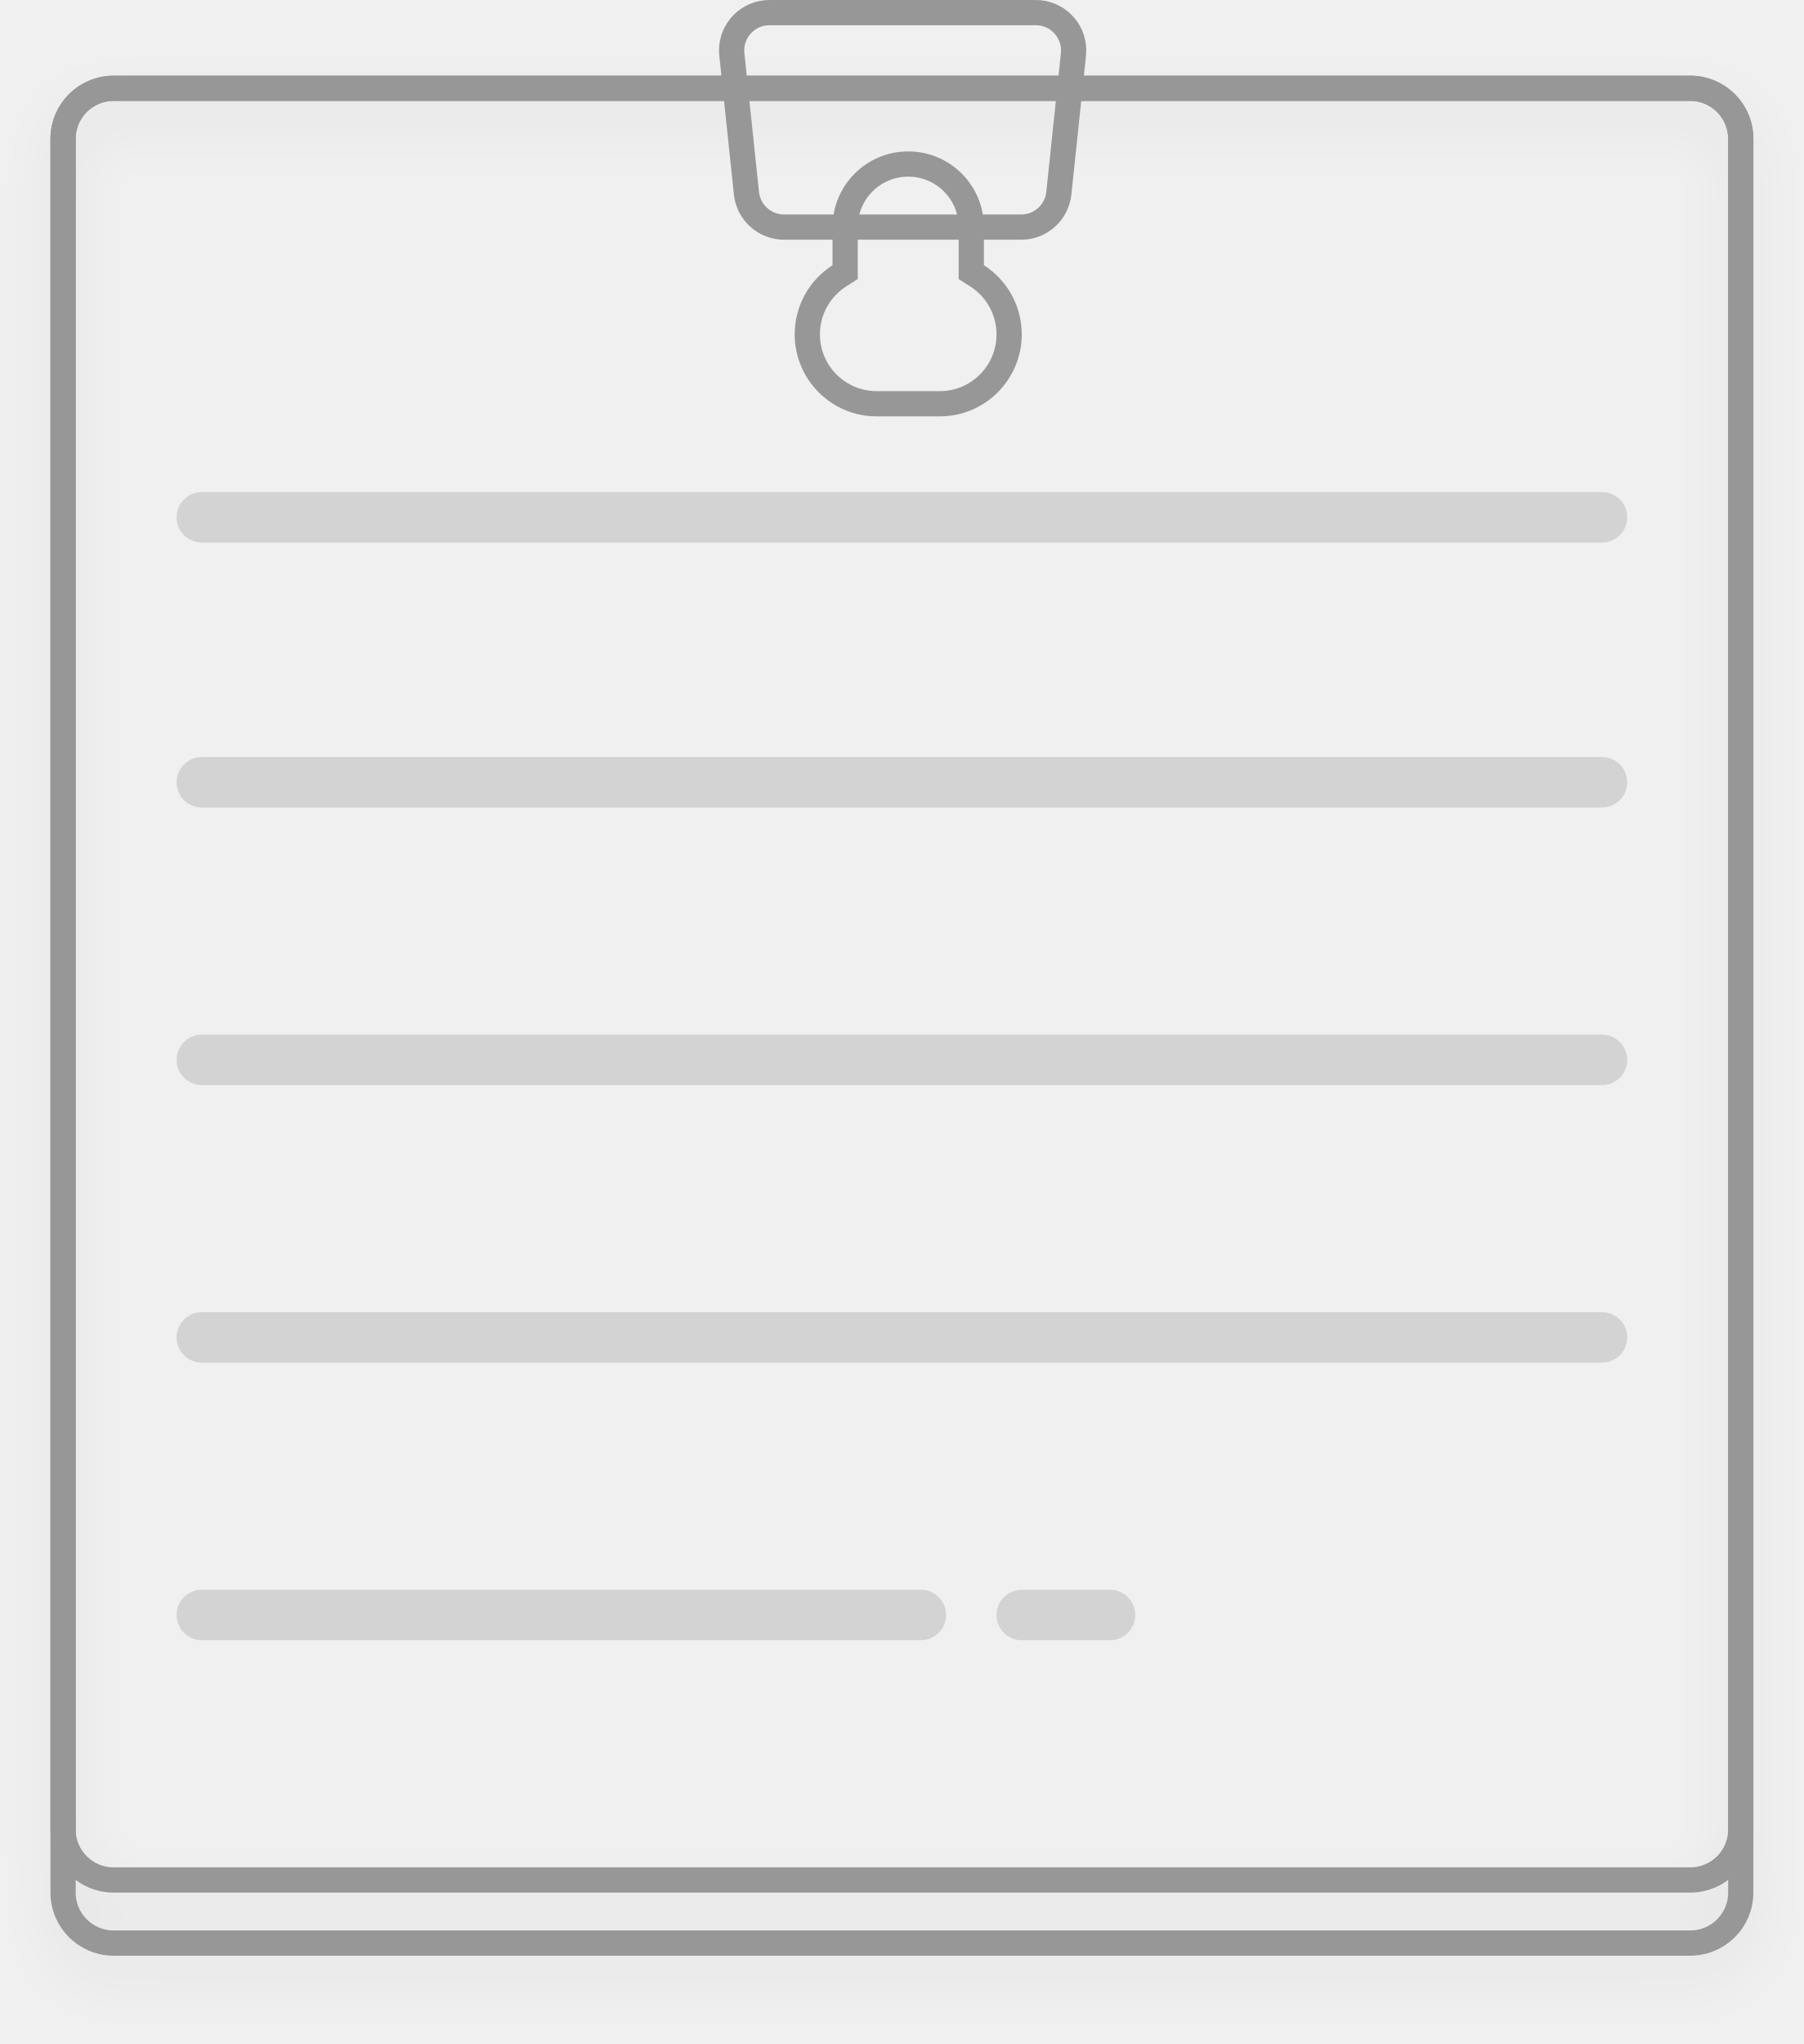
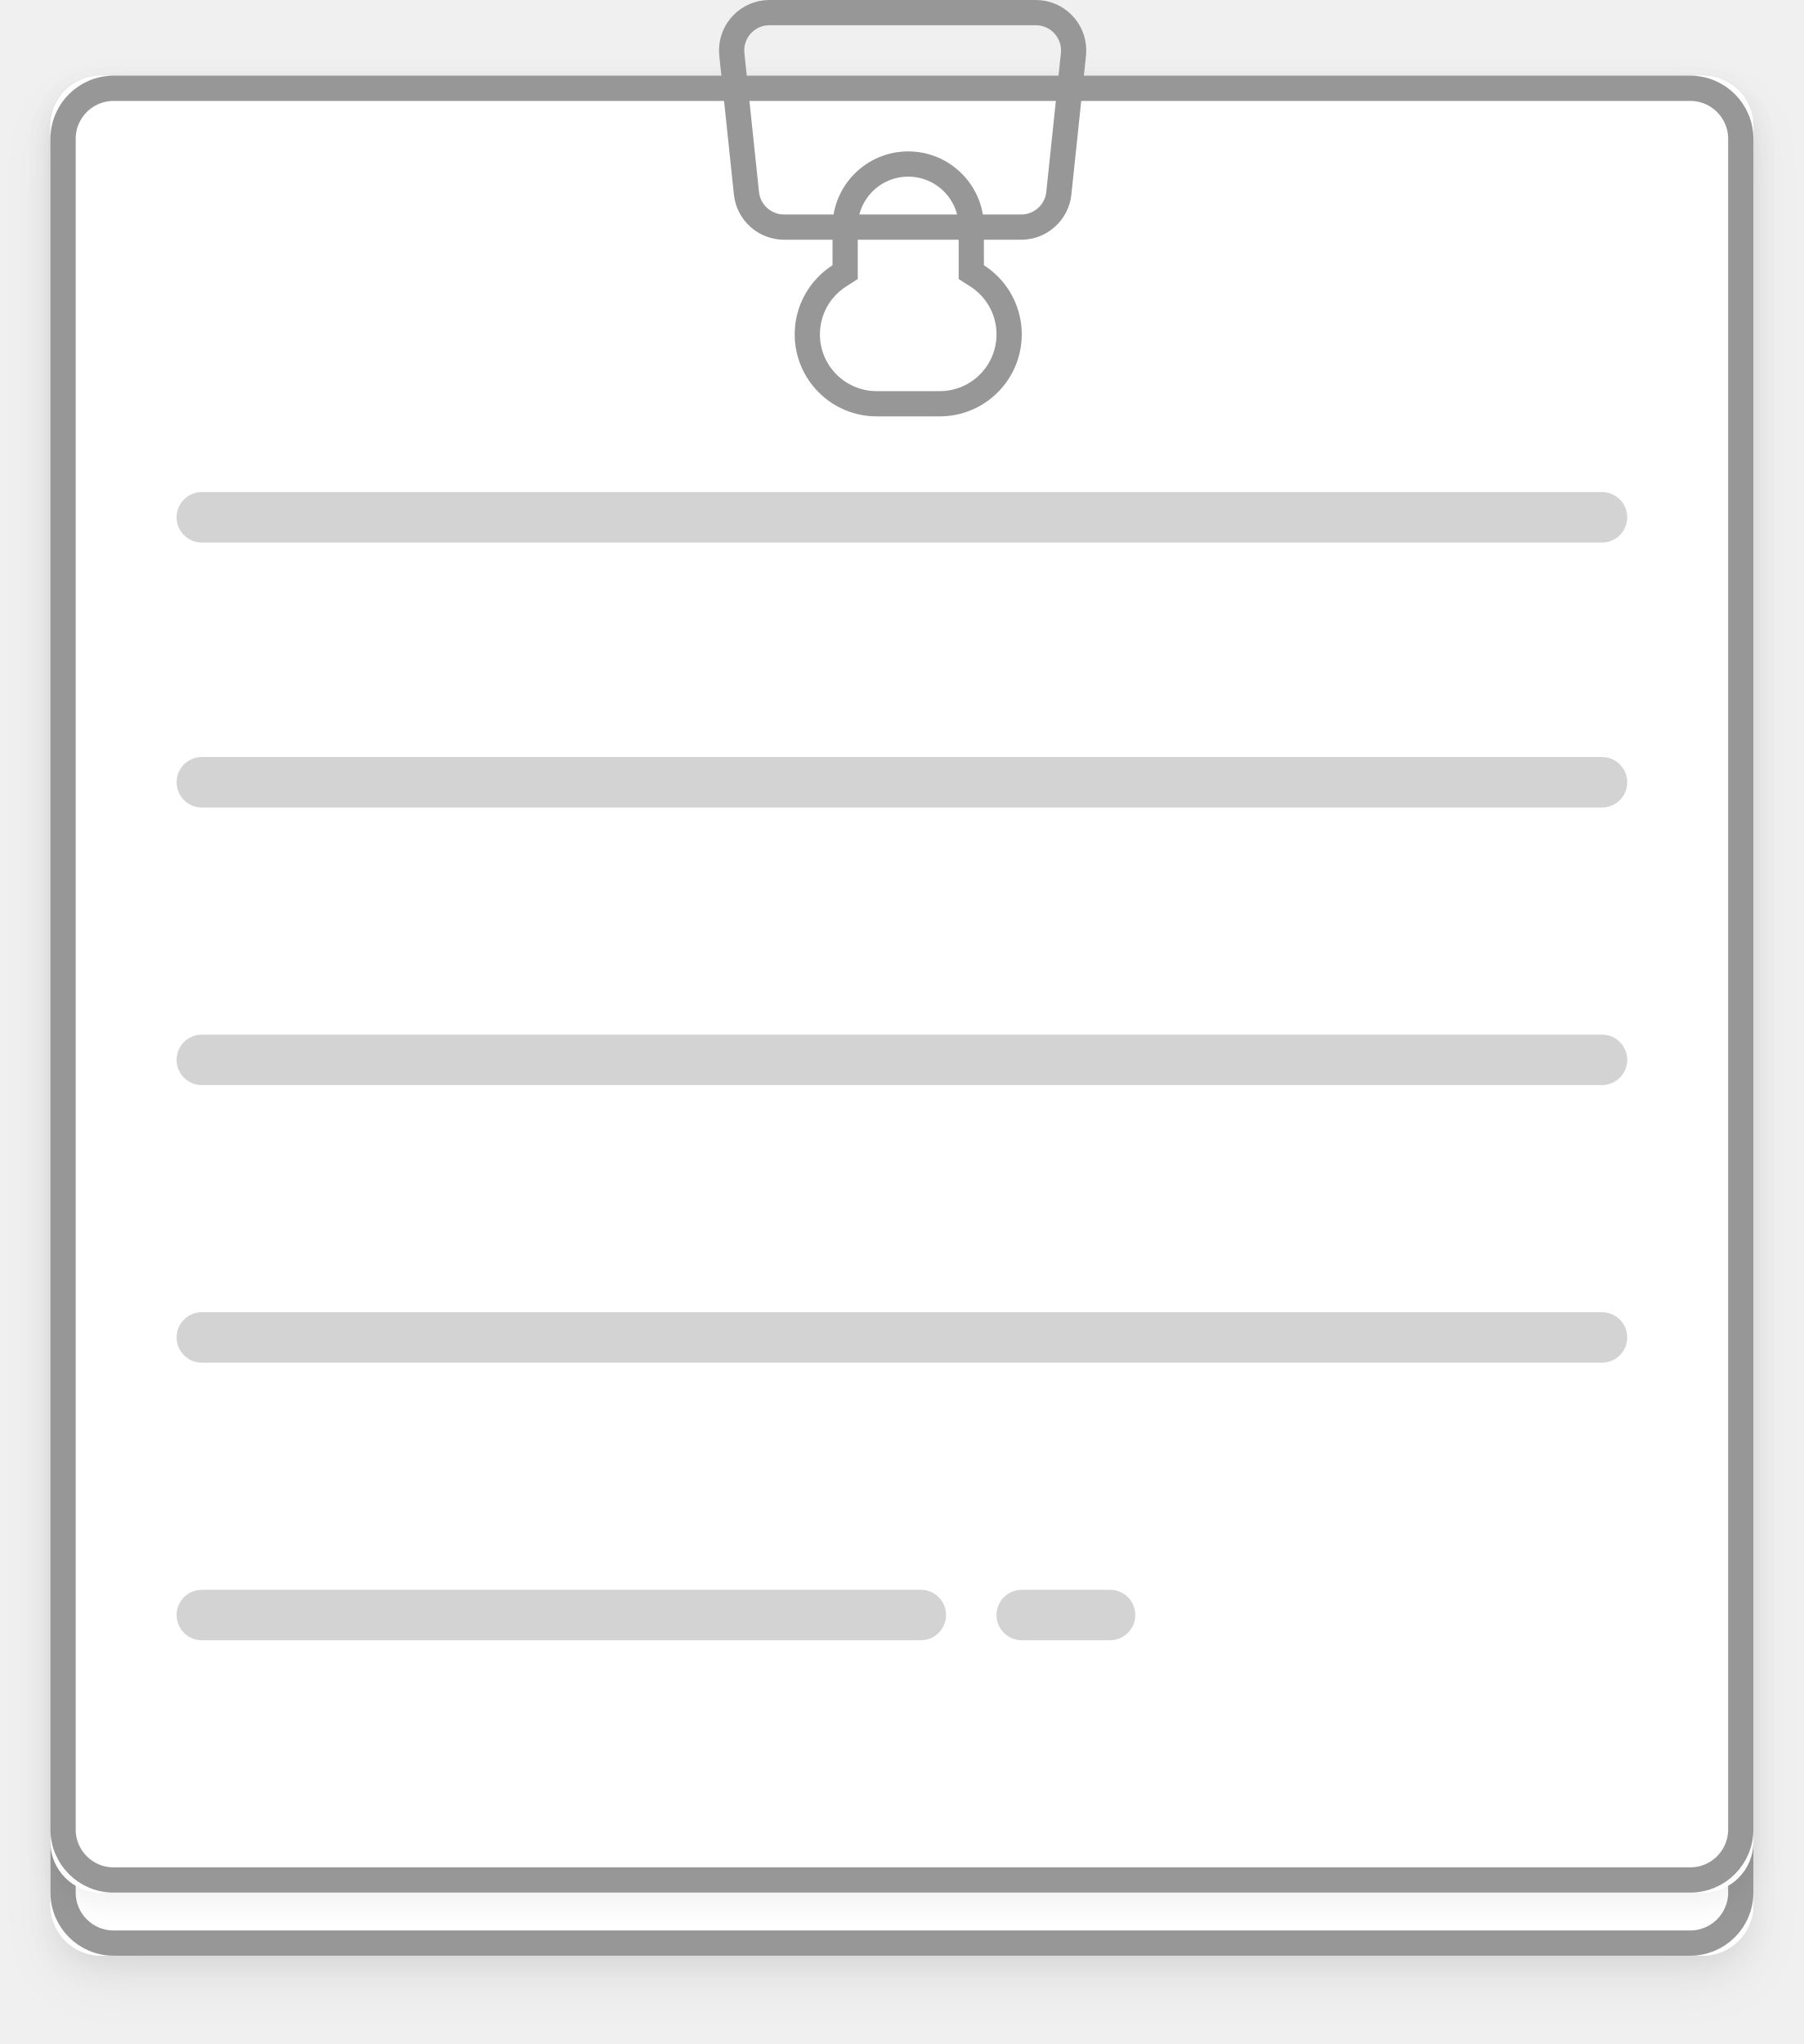
<svg xmlns="http://www.w3.org/2000/svg" xmlns:xlink="http://www.w3.org/1999/xlink" width="143px" height="162px" viewBox="0 0 143 162" version="1.1">
  <defs>
    <filter x="-6.7%" y="-3.2%" width="113.3%" height="111.0%" filterUnits="objectBoundingBox" id="filter-1">
      <feOffset dx="0" dy="2" in="SourceAlpha" result="shadowOffsetOuter1" />
      <feGaussianBlur stdDeviation="2" in="shadowOffsetOuter1" result="shadowBlurOuter1" />
      <feColorMatrix values="0 0 0 0 0   0 0 0 0 0   0 0 0 0 0  0 0 0 0.05 0" type="matrix" in="shadowBlurOuter1" result="shadowMatrixOuter1" />
      <feMerge>
        <feMergeNode in="shadowMatrixOuter1" />
        <feMergeNode in="SourceGraphic" />
      </feMerge>
    </filter>
    <rect id="path-doc-2" x="0" y="6" width="135" height="149" rx="4" />
    <filter x="-2.6%" y="-1.7%" width="105.2%" height="104.7%" filterUnits="objectBoundingBox" id="filter-3">
      <feOffset dx="0" dy="1" in="SourceAlpha" result="shadowOffsetOuter1" />
      <feGaussianBlur stdDeviation="1" in="shadowOffsetOuter1" result="shadowBlurOuter1" />
      <feComposite in="shadowBlurOuter1" in2="SourceAlpha" operator="out" result="shadowBlurOuter1" />
      <feColorMatrix values="0 0 0 0 0   0 0 0 0 0   0 0 0 0 0  0 0 0 0.05 0" type="matrix" in="shadowBlurOuter1" />
    </filter>
    <rect id="path-doc-4" x="0" y="6" width="135" height="144" rx="4" />
    <filter x="-2.6%" y="-1.7%" width="105.2%" height="104.9%" filterUnits="objectBoundingBox" id="filter-5">
      <feOffset dx="0" dy="1" in="SourceAlpha" result="shadowOffsetOuter1" />
      <feGaussianBlur stdDeviation="1" in="shadowOffsetOuter1" result="shadowBlurOuter1" />
      <feComposite in="shadowBlurOuter1" in2="SourceAlpha" operator="out" result="shadowBlurOuter1" />
      <feColorMatrix values="0 0 0 0 0   0 0 0 0 0   0 0 0 0 0  0 0 0 0.05 0" type="matrix" in="shadowBlurOuter1" />
    </filter>
    <path d="M4,0 L25.114,-8.8817842e-16 C27.323,-1.29399067e-15 29.114,1.791 29.114,4 C29.114,4.14 29.107,4.28 29.092,4.419 L27.934,15.419 C27.72,17.455 26.003,19 23.956,19 L5.158,19 C3.111,19 1.394,17.455 1.18,15.419 L0.022,4.419 C-0.209,2.222 1.385,0.253 3.582,0.022 C3.721,0.007 3.86,9.13871749e-16 4,8.8817842e-16 Z" id="path-doc-6" />
  </defs>
  <g id="Page-1" stroke="none" stroke-width="1" fill="none" fill-rule="evenodd">
    <g id="个人文档样式" transform="translate(4, 0)" fill-rule="nonzero">
      <g id="个人文档" filter="url(#filter-1)">
        <g id="Rectangle-doc-20">
-           <use fill="black" fill-opacity="1" filter="url(#filter-3)" xlink:href="#path-2" />
-           <use fill="#FFFFFF" fill-rule="evenodd" xlink:href="#path-2" />
+           <use fill="black" fill-opacity="1" filter="url(#filter-3)" xlink:href="#path-doc-2" />
+           <use fill="#FFFFFF" fill-rule="evenodd" xlink:href="#path-doc-2" />
          <rect stroke="#979797" stroke-width="2" x="1" y="7" width="133" height="147" rx="4" />
        </g>
        <g id="Rectangle-doc-20">
-           <use fill="black" fill-opacity="1" filter="url(#filter-5)" xlink:href="#path-4" />
-           <use fill="#FFFFFF" fill-rule="evenodd" xlink:href="#path-4" />
+           <use fill="black" fill-opacity="1" filter="url(#filter-5)" xlink:href="#path-doc-4" />
+           <use fill="#FFFFFF" fill-rule="evenodd" xlink:href="#path-doc-4" />
          <rect stroke="#979797" stroke-width="2" x="1" y="7" width="133" height="142" rx="4" />
        </g>
      </g>
      <g id="Group-doc-7" transform="translate(10, 39)" fill="#D3D3D3">
        <rect id="Rectangle-doc-36" x="0" y="21" width="115" height="4" rx="2" />
        <rect id="Rectangle-doc-36" x="0" y="0" width="115" height="4" rx="2" />
        <rect id="Rectangle-doc-36" x="0" y="43" width="115" height="4" rx="2" />
        <rect id="Rectangle-doc-36" x="0" y="65" width="115" height="4" rx="2" />
        <rect id="Rectangle-doc-36" x="0" y="87" width="61" height="4" rx="2" />
        <rect id="Rectangle-doc-36" x="65" y="87" width="11" height="4" rx="2" />
      </g>
      <g id="Group-doc-3" transform="translate(53, 0)">
        <path d="M20.461,21.864 L20,21.569 L20,18 C20,15.239 17.761,13 15,13 C12.239,13 10,15.239 10,18 L10,21.569 L9.539,21.864 C7.969,22.869 7,24.601 7,26.5 C7,29.538 9.462,32 12.5,32 L17.5,32 C20.538,32 23,29.538 23,26.5 C23,24.601 22.031,22.869 20.461,21.864 Z" id="Combined-Shape" stroke="#979797" stroke-width="2" />
        <g id="Rectangle-doc-3">
          <path stroke="#979797" stroke-width="2" d="M4,1 C3.895,1 3.791,1.006 3.686,1.016 C2.039,1.19 0.843,2.666 1.017,4.314 L2.175,15.314 C2.335,16.841 3.623,18 5.158,18 L23.956,18 C25.491,18 26.779,16.841 26.94,15.314 L28.098,4.314 C28.109,4.21 28.114,4.105 28.114,4 C28.114,2.343 26.771,1 25.114,1 L4,1 Z" />
        </g>
      </g>
    </g>
  </g>
</svg>
